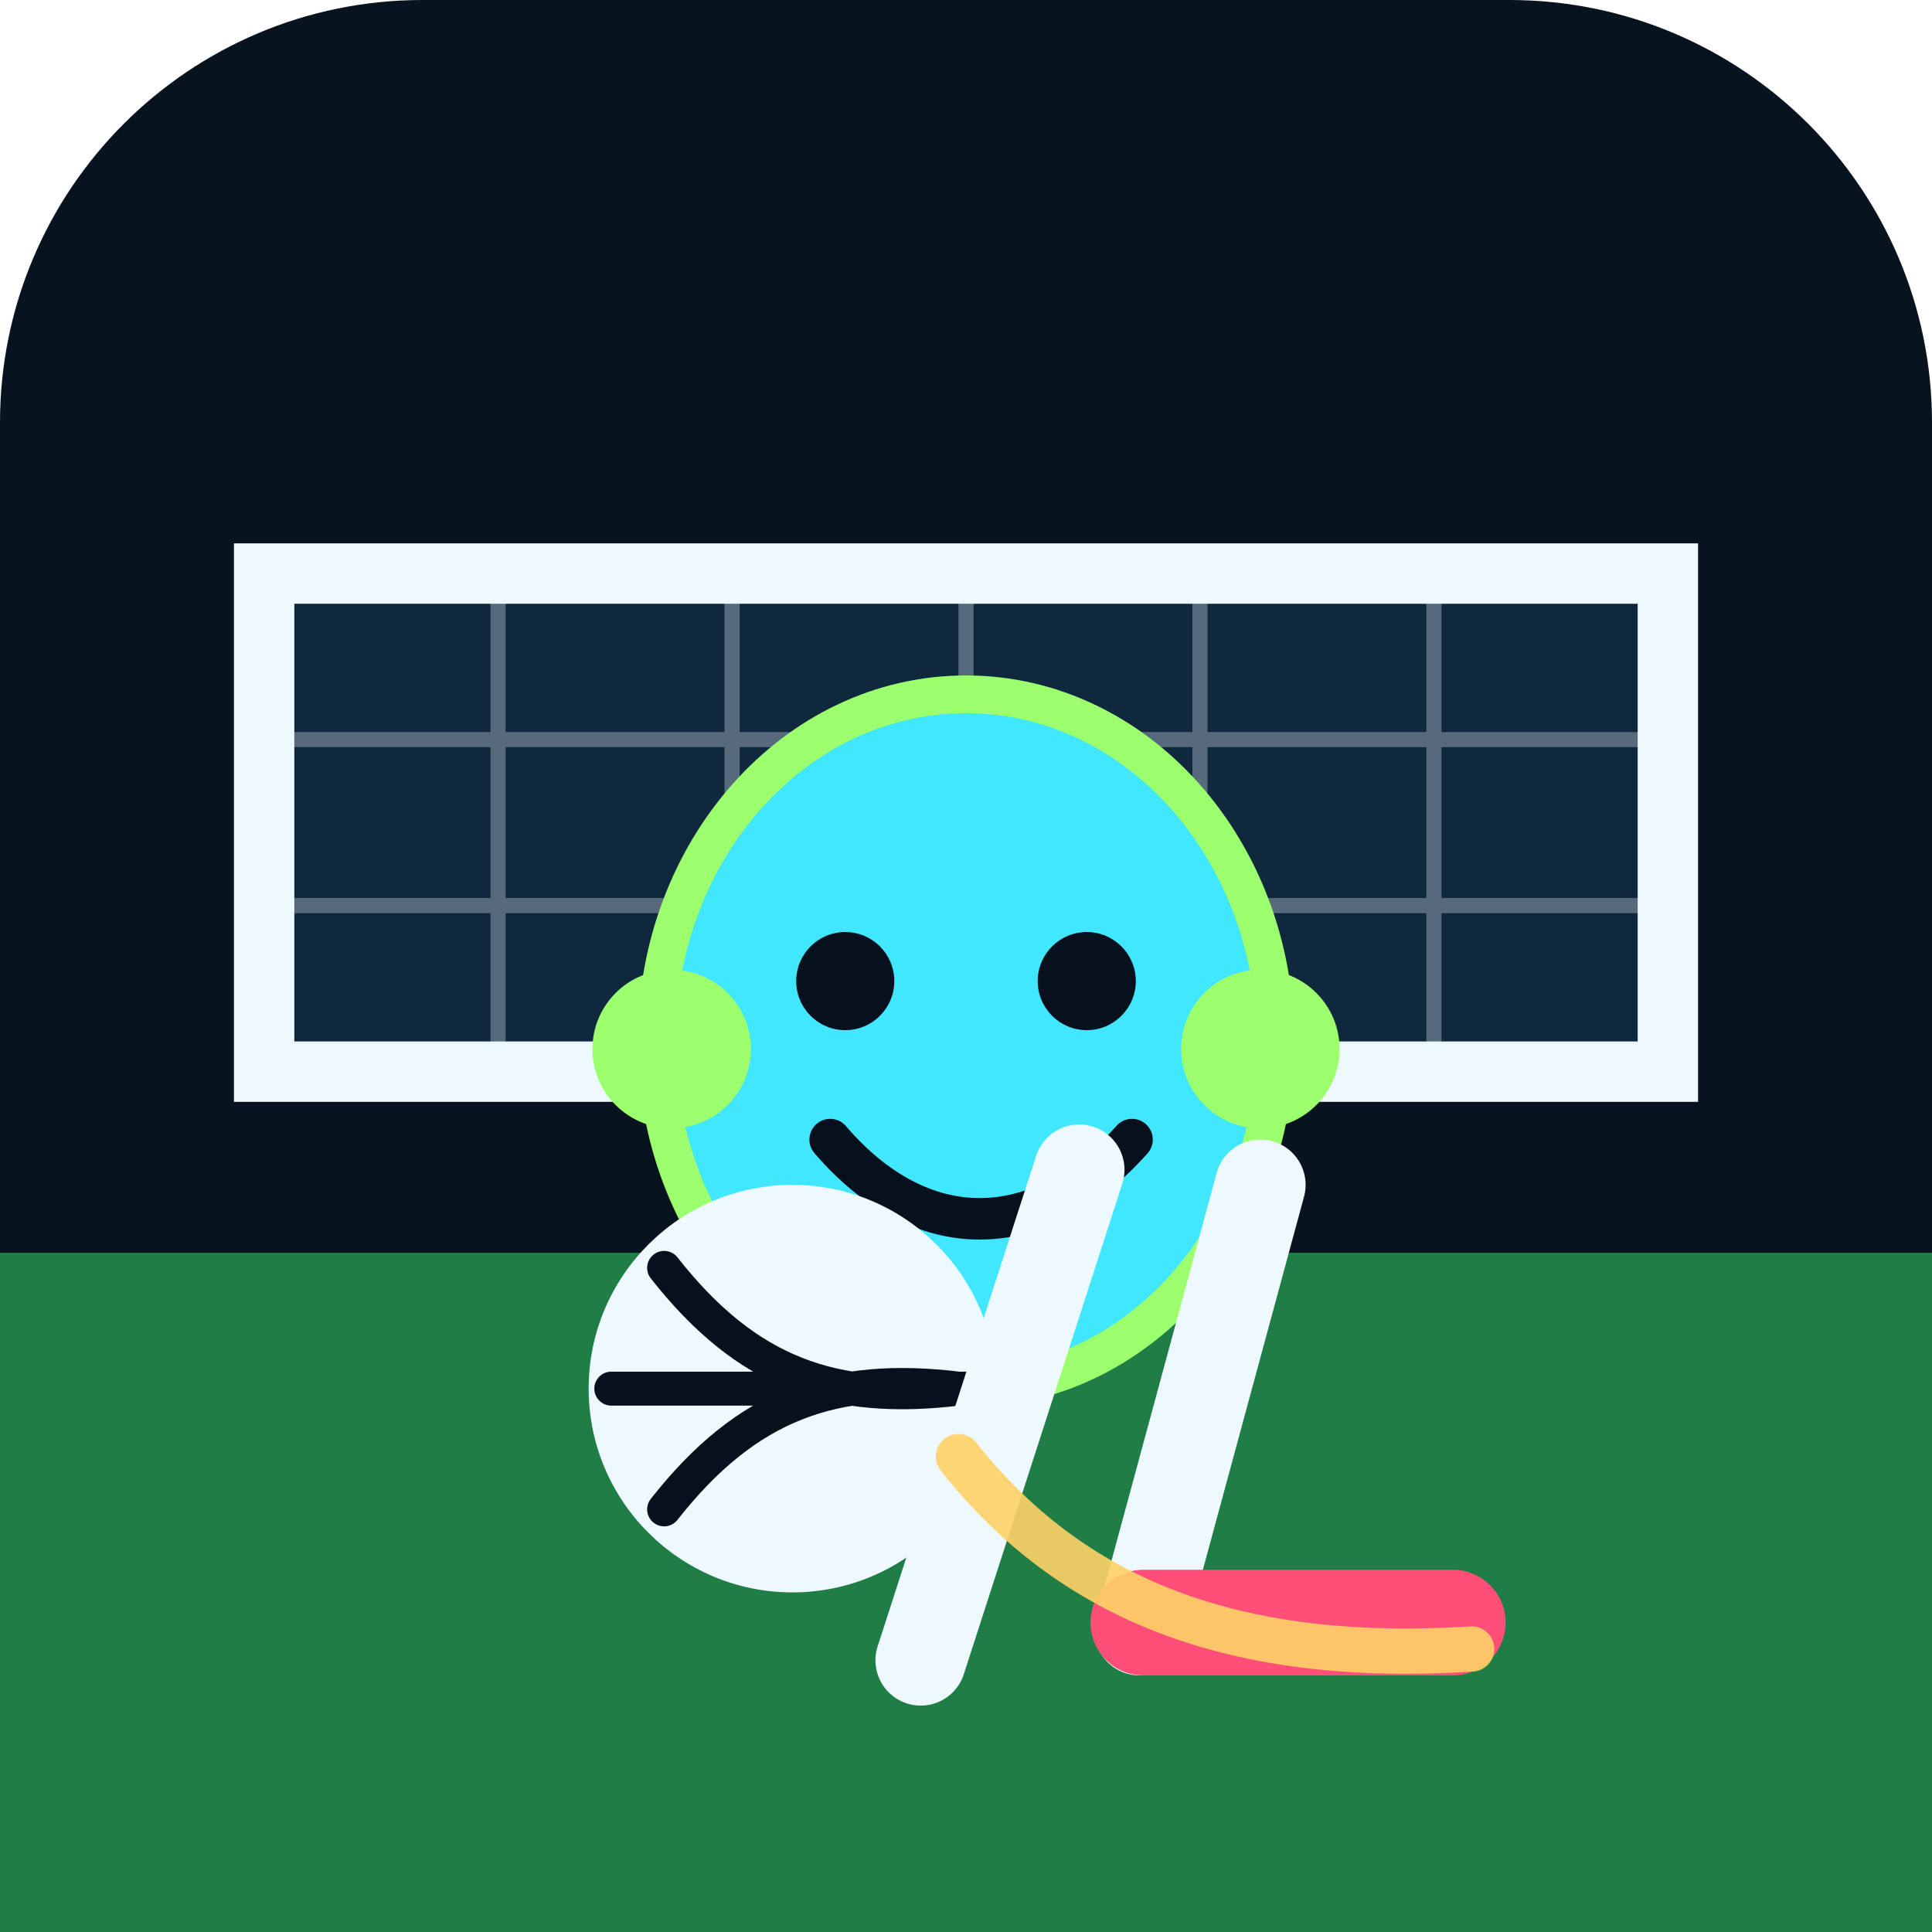
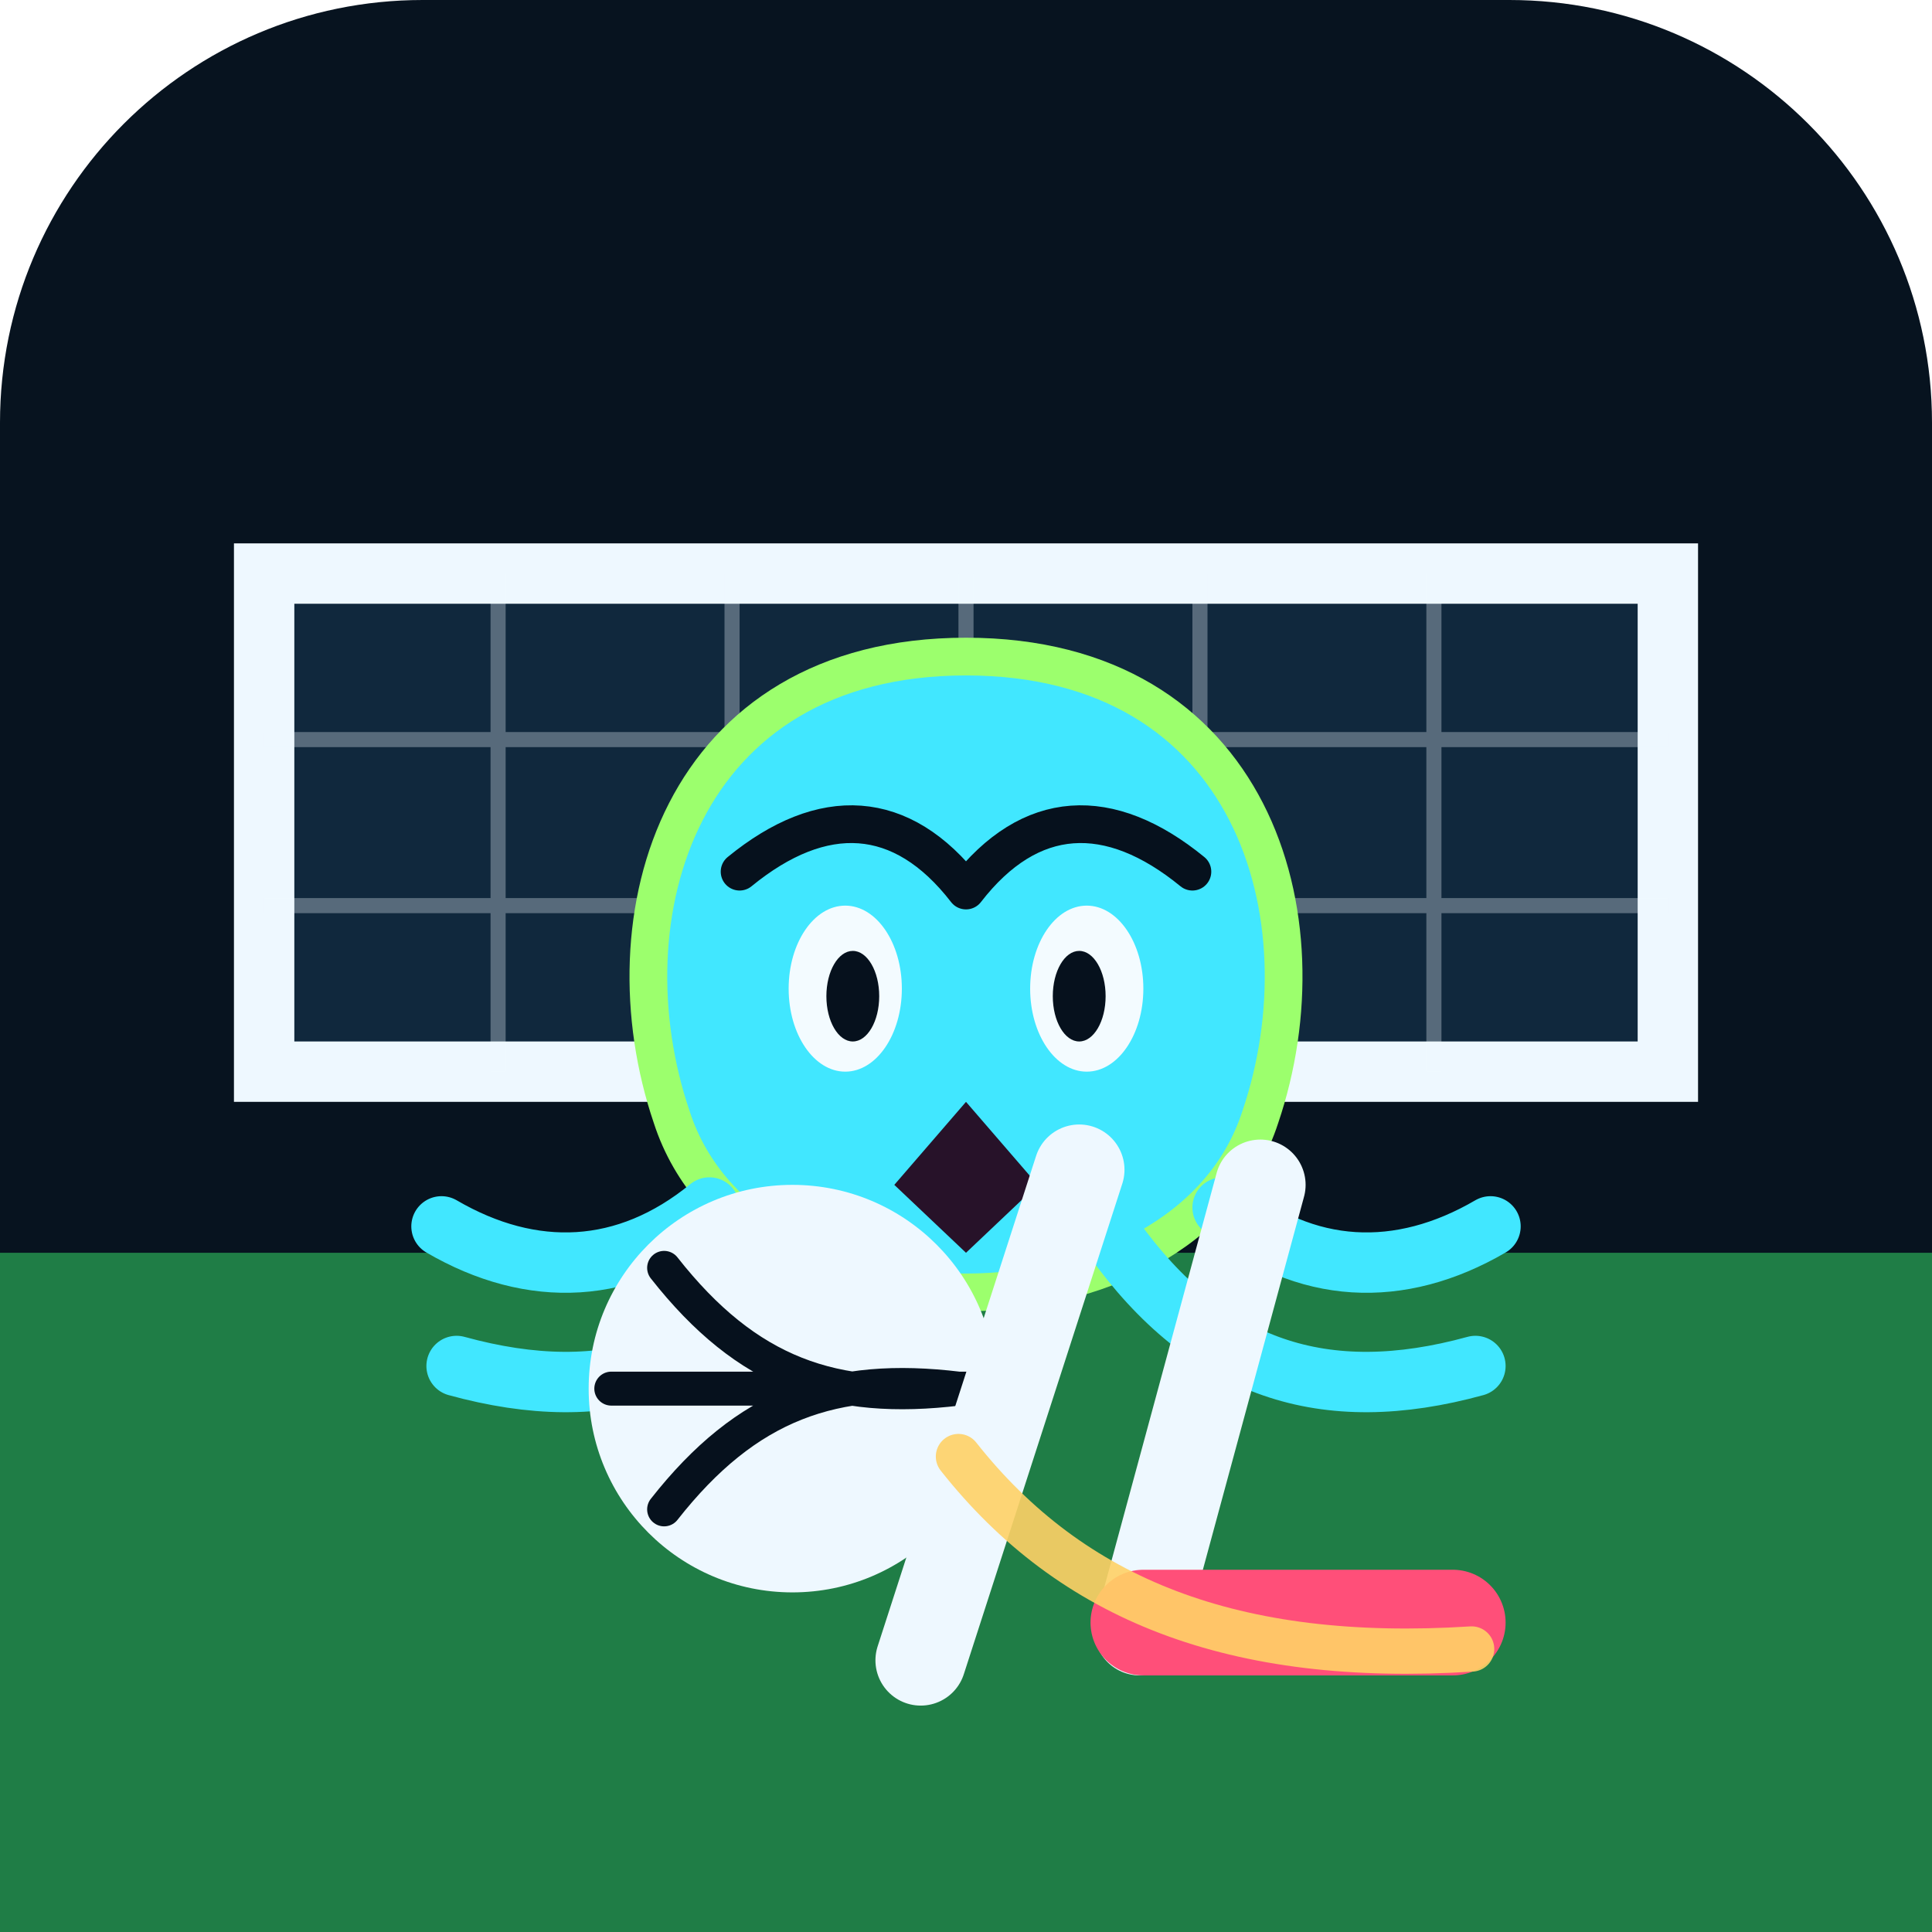
<svg xmlns="http://www.w3.org/2000/svg" viewBox="0 0 512 512" role="img" aria-labelledby="title desc">
  <rect width="512" height="512" rx="112" fill="#07131f" />
  <path d="M0 332h512v180H0z" fill="#1f7d46" />
  <path d="M70 152h372v132H70z" fill="#10283d" stroke="#eef8ff" stroke-width="16" rx="18" />
  <path d="M70 196h372M70 240h372M132 152v132M194 152v132M256 152v132M318 152v132M380 152v132" stroke="#eef8ff" stroke-width="4" opacity=".32" />
-   <ellipse cx="256" cy="276" rx="82" ry="92" fill="#41e7ff" stroke="#9cff6d" stroke-width="10" />
-   <circle cx="224" cy="260" r="13" fill="#06111d" />
-   <circle cx="288" cy="260" r="13" fill="#06111d" />
-   <path d="M220 302c24 28 55 28 80 0" fill="none" stroke="#06111d" stroke-width="11" stroke-linecap="round" />
-   <circle cx="178" cy="278" r="21" fill="#9cff6d" />
-   <circle cx="334" cy="278" r="21" fill="#9cff6d" />
+   <path d="M256 174c76 0 96 69 78 122-20 62-136 62-156 0-18-53 2-122 78-122z" fill="#41e7ff" stroke="#9cff6d" stroke-width="10" />
+   <path d="M188 320c-22 18-47 19-71 5M217 328c-25 35-56 45-96 34M295 328c25 35 56 45 96 34M324 320c22 18 47 19 71 5" fill="none" stroke="#41e7ff" stroke-width="16" stroke-linecap="round" />
+   <path d="M196 231c22-18 43-17 60 5M316 231c-22-18-43-17-60 5" fill="none" stroke="#06111d" stroke-width="10" stroke-linecap="round" />
+   <ellipse cx="224" cy="262" rx="15" ry="22" fill="#f3fbff" />
+   <ellipse cx="288" cy="262" rx="15" ry="22" fill="#f3fbff" />
+   <ellipse cx="226" cy="264" rx="7" ry="12" fill="#06111d" />
+   <ellipse cx="286" cy="264" rx="7" ry="12" fill="#06111d" />
+   <path d="M256 292l19 22-19 18-19-18z" fill="#271229" />
  <circle cx="210" cy="368" r="54" fill="#eef8ff" />
  <path d="M162 368h96M176 336c22 28 45 36 78 32M176 400c22-28 45-36 78-32" stroke="#06111d" stroke-width="9" fill="none" stroke-linecap="round" />
  <path d="M286 310l-42 130M334 314l-32 118" stroke="#eef8ff" stroke-width="24" stroke-linecap="round" />
  <path d="M303 430h82" stroke="#ff4f79" stroke-width="28" stroke-linecap="round" />
  <path d="M254 386c30 38 73 55 136 51" fill="none" stroke="#ffd166" stroke-width="12" stroke-linecap="round" opacity=".9" />
</svg>
